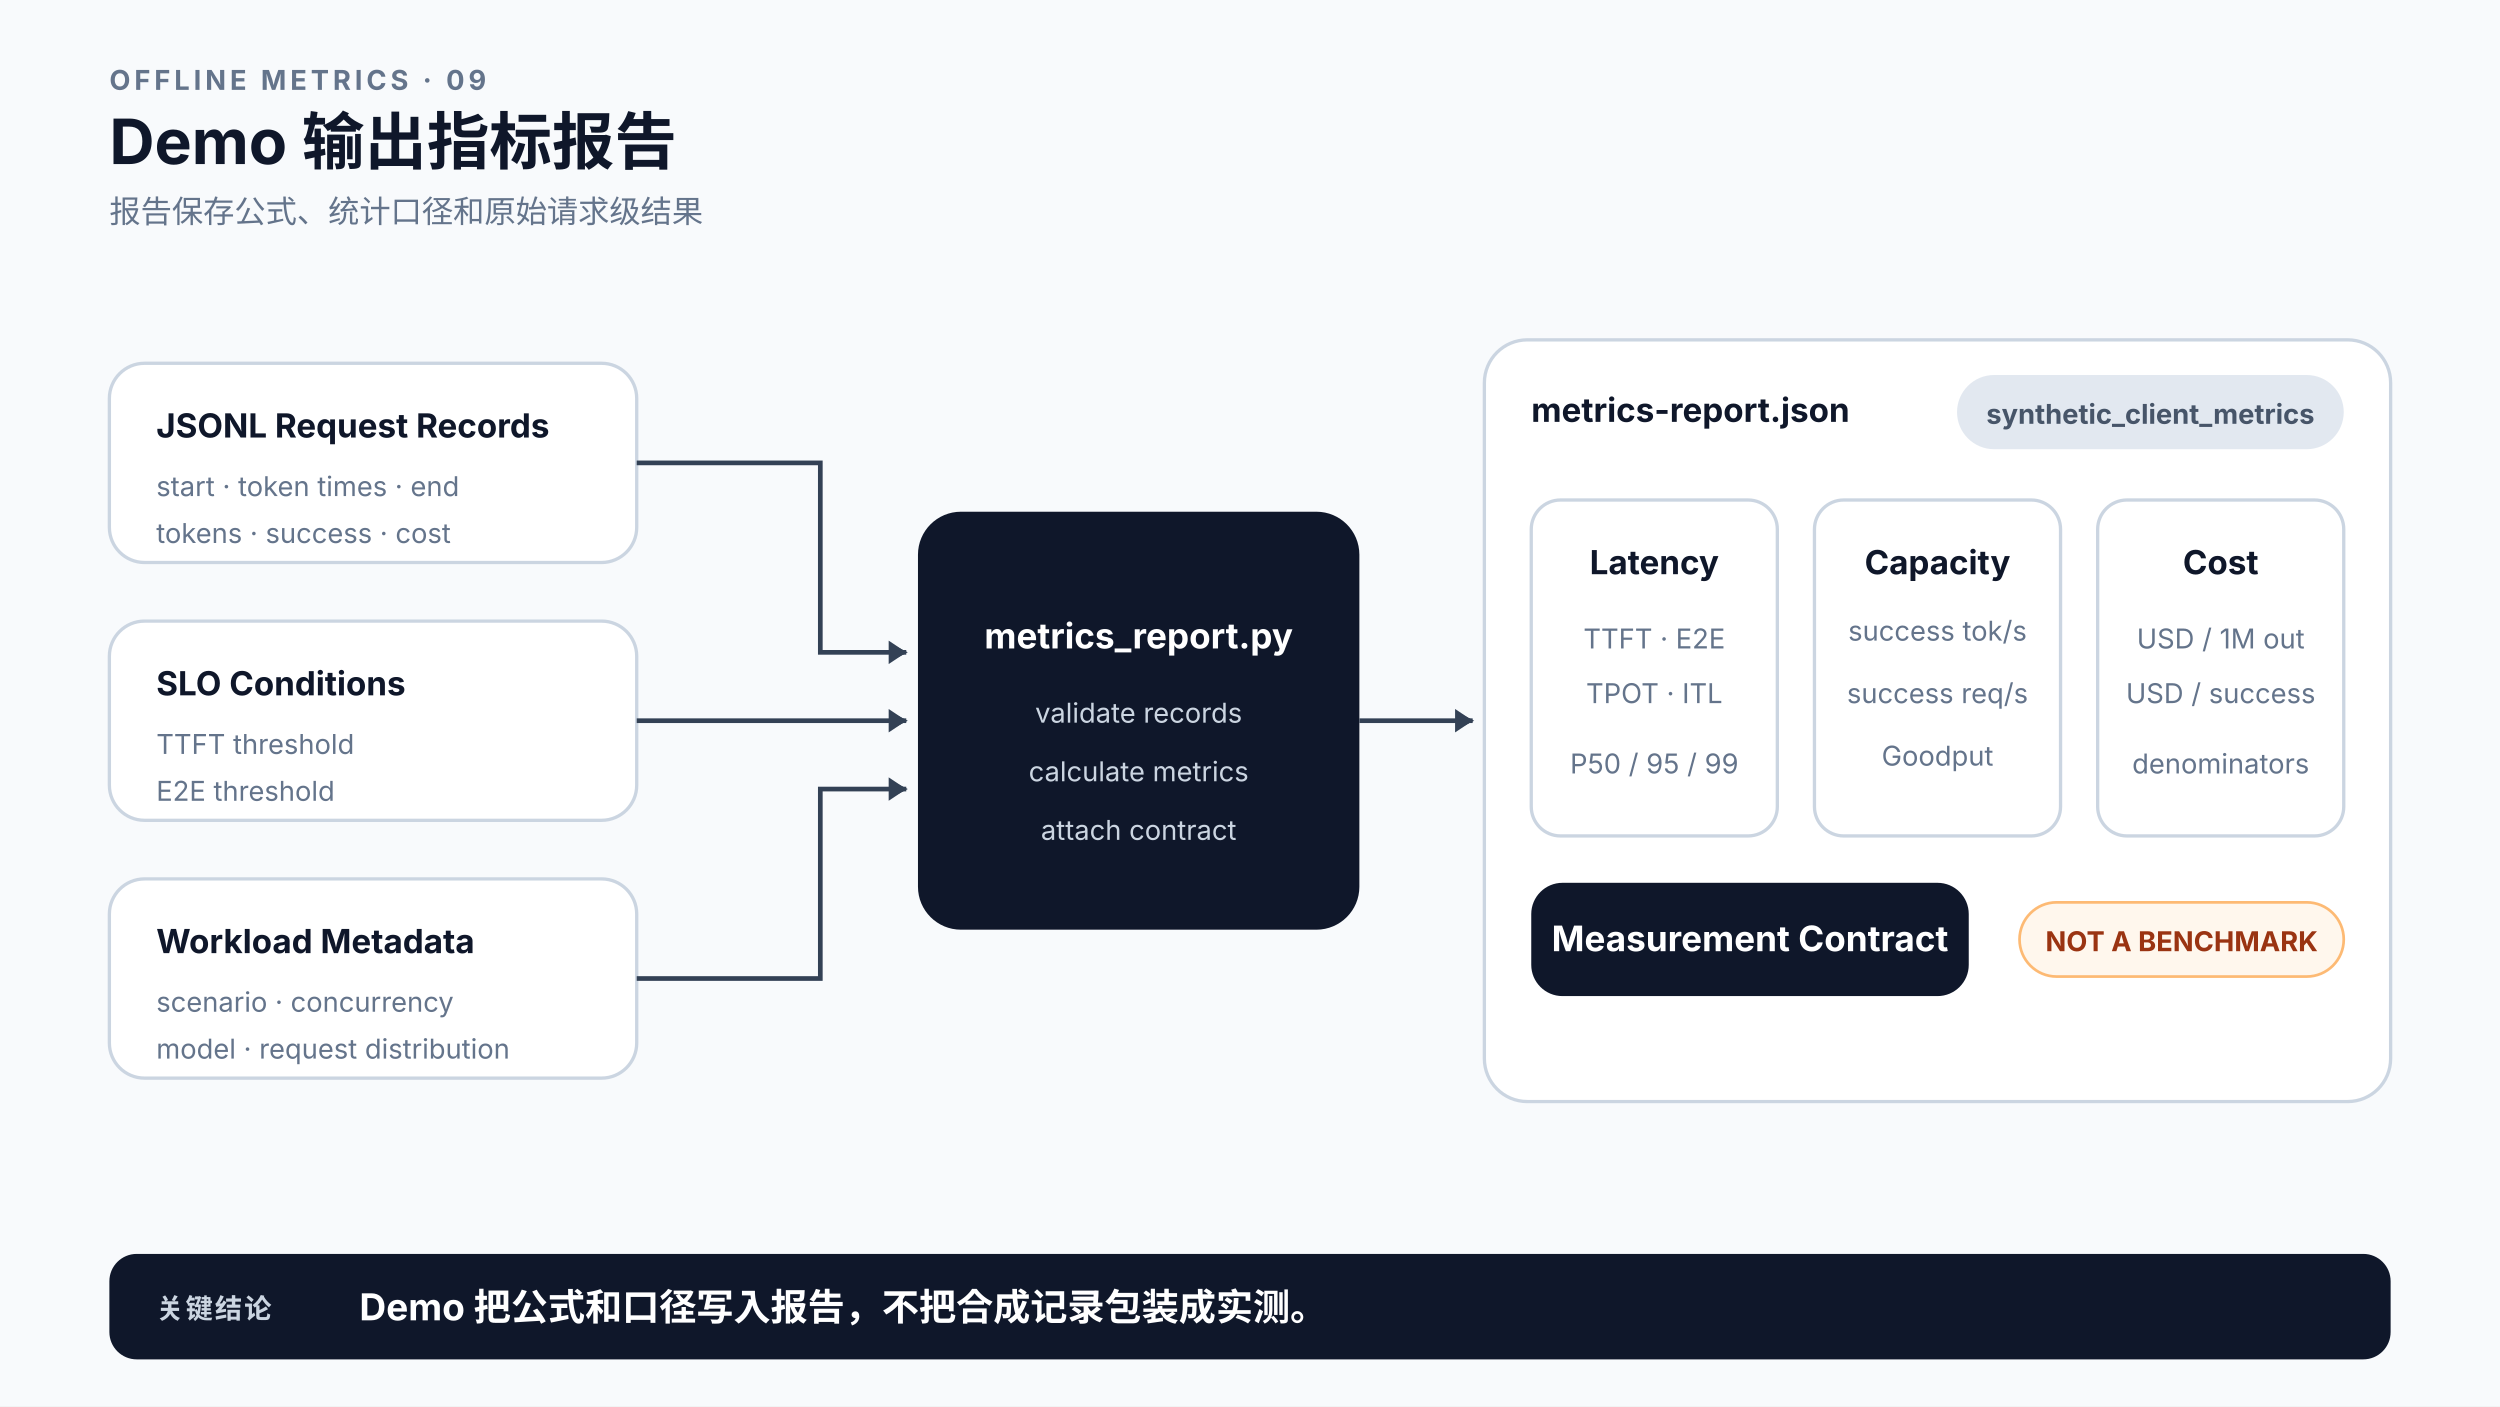
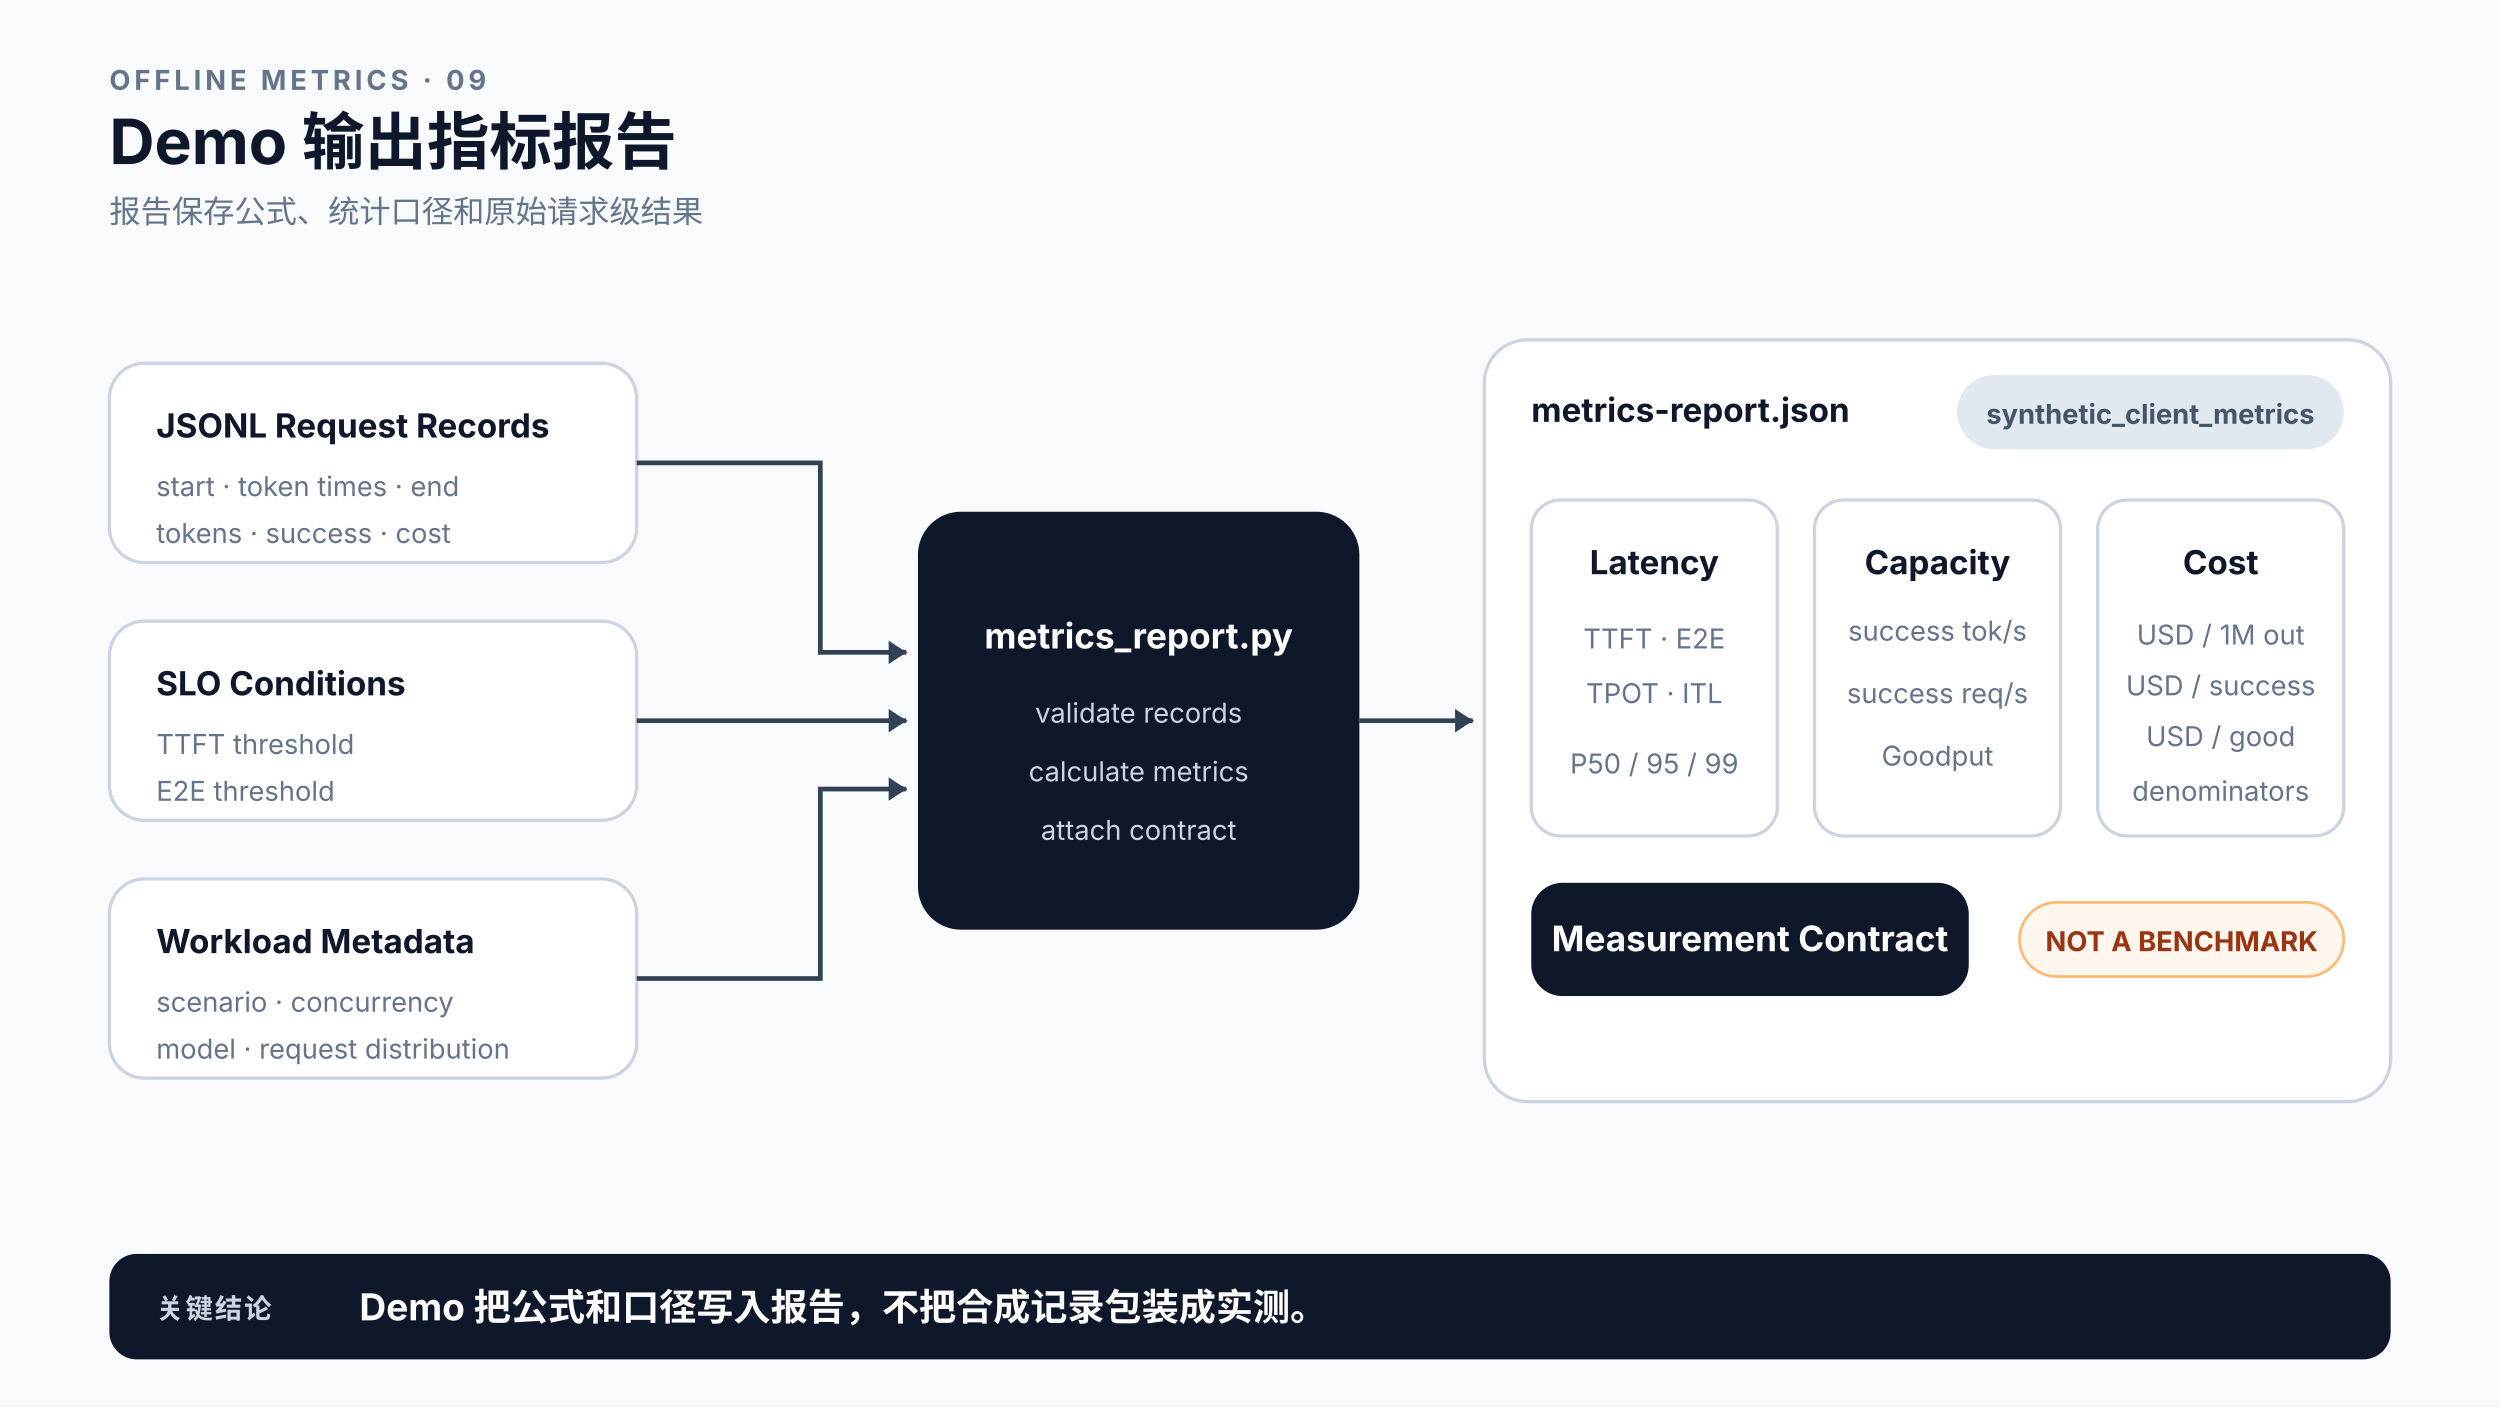
<svg xmlns="http://www.w3.org/2000/svg" width="1280" height="720" viewBox="0 0 1280 720" role="img" aria-labelledby="fig-title fig-desc" data-figure-system="chapter05-v2" fill="#0F172A">
  <defs>
    <marker id="arrow" viewBox="0 0 10 10" refX="9" refY="5" markerWidth="8" markerHeight="8" orient="auto" markerUnits="userSpaceOnUse">
      <path d="M0 0L10 5L0 10Z" fill="#334155" />
    </marker>
    <style>text{font-family:-apple-system,BlinkMacSystemFont,"Segoe UI","PingFang SC","Microsoft YaHei",sans-serif}.k{font-size:14px;font-weight:700;letter-spacing:2px;fill:#64748B}.t{font-size:32px;font-weight:750}.sub{font-size:16px;fill:#64748B}.card{fill:#FFFFFF;stroke:#CBD5E1;stroke-width:1.7}.dark{fill:#0F172A}.h{font-size:17px;font-weight:750}.hd{font-size:18px;font-weight:750;fill:#FFFFFF}.s{font-size:14px;fill:#64748B}.sd{font-size:14px;fill:#CBD5E1}.flow{fill:none;stroke:#334155;stroke-width:2.4;marker-end:url(#arrow)}.tag{fill:#E2E8F0}.tagt{font-size:14px;font-weight:700;fill:#475569}.warn{fill:#FFF7ED;stroke:#FDBA74;stroke-width:1.4}.warnt{font-size:14px;font-weight:750;fill:#9A3412}.take{fill:#0F172A}.tl{font-size:14px;font-weight:700;letter-spacing:1px;fill:#CBD5E1}.tv{font-size:19px;font-weight:650;fill:#FFFFFF}</style>
  </defs>
  <rect width="1280" height="720" fill="#F8FAFC" />
  <text class="k" x="56" y="46">OFFLINE METRICS · 09</text>
  <text class="t" x="56" y="84">Demo 输出指标报告</text>
  <text class="sub" x="56" y="114">报告保存公式、统计口径和原始请求级结果</text>
  <g transform="translate(56 186)">
    <rect class="card" width="270" height="102" rx="18" />
    <text class="h" x="24" y="38">JSONL Request Records</text>
    <text class="s" x="24" y="68">start · token times · end</text>
    <text class="s" x="24" y="92">tokens · success · cost</text>
  </g>
  <g transform="translate(56 318)">
    <rect class="card" width="270" height="102" rx="18" />
    <text class="h" x="24" y="38">SLO Conditions</text>
    <text class="s" x="24" y="68">TTFT threshold</text>
    <text class="s" x="24" y="92">E2E threshold</text>
  </g>
  <g transform="translate(56 450)">
    <rect class="card" width="270" height="102" rx="18" />
    <text class="h" x="24" y="38">Workload Metadata</text>
    <text class="s" x="24" y="68">scenario · concurrency</text>
    <text class="s" x="24" y="92">model · request distribution</text>
  </g>
  <path class="flow" d="M326 237H420V334H464" />
  <path d="M464 334l-9 -6v12z" fill="#334155" />
  <path class="flow" d="M326 369H464" />
  <path d="M464 369l-9 -6v12z" fill="#334155" />
  <path class="flow" d="M326 501H420V404H464" />
  <path d="M464 404l-9 -6v12z" fill="#334155" />
  <g transform="translate(470 262)">
    <rect class="dark" width="226" height="214" rx="22" />
    <text class="hd" x="113" y="70" text-anchor="middle" fill="#FFFFFF">metrics_report.py</text>
    <text class="sd" x="113" y="108" text-anchor="middle" fill="#CBD5E1">validate records</text>
    <text class="sd" x="113" y="138" text-anchor="middle" fill="#CBD5E1">calculate metrics</text>
    <text class="sd" x="113" y="168" text-anchor="middle" fill="#CBD5E1">attach contract</text>
  </g>
  <path class="flow" d="M696 369H754" />
  <path d="M754 369l-9 -6v12z" fill="#334155" />
  <g transform="translate(760 174)">
    <rect class="card" width="464" height="390" rx="22" />
    <text class="h" x="24" y="42">metrics-report.json</text>
    <rect class="tag" x="242" y="18" width="198" height="38" rx="19" />
    <text class="tagt" x="341" y="43" text-anchor="middle">synthetic_client_metrics</text>
    <g transform="translate(24 82)">
      <rect class="card" width="126" height="172" rx="15" />
      <text class="h" x="63" y="38" text-anchor="middle">Latency</text>
      <text class="s" x="63" y="76" text-anchor="middle">TTFT · E2E</text>
      <text class="s" x="63" y="104" text-anchor="middle">TPOT · ITL</text>
      <text class="s" x="63" y="140" text-anchor="middle">P50 / 95 / 99</text>
    </g>
    <g transform="translate(169 82)">
      <rect class="card" width="126" height="172" rx="15" />
      <text class="h" x="63" y="38" text-anchor="middle">Capacity</text>
      <text class="s" x="63" y="72" text-anchor="middle">success tok/s</text>
      <text class="s" x="63" y="104" text-anchor="middle">success req/s</text>
      <text class="s" x="63" y="136" text-anchor="middle">Goodput</text>
    </g>
    <g transform="translate(314 82)">
      <rect class="card" width="126" height="172" rx="15" />
      <text class="h" x="63" y="38" text-anchor="middle">Cost</text>
-       <text class="s" x="63" y="76" text-anchor="middle">USD / 1M out</text>
-       <text class="s" x="63" y="104" text-anchor="middle">USD / success</text>
-       <text class="s" x="63" y="140" text-anchor="middle">denominators</text>
+       <text class="s" x="63" y="74" text-anchor="middle">USD / 1M out</text>
+       <text class="s" x="63" y="100" text-anchor="middle">USD / success</text>
+       <text class="s" x="63" y="126" text-anchor="middle">USD / good</text>
+       <text class="s" x="63" y="154" text-anchor="middle">denominators</text>
    </g>
    <rect class="dark" x="24" y="278" width="224" height="58" rx="16" />
    <text class="hd" x="136" y="313" text-anchor="middle" fill="#FFFFFF">Measurement Contract</text>
    <rect class="warn" x="274" y="288" width="166" height="38" rx="19" />
    <text class="warnt" x="357" y="313" text-anchor="middle">NOT A BENCHMARK</text>
  </g>
  <rect class="take" x="56" y="642" width="1168" height="54" rx="14" />
  <text class="tl" x="80" y="675" fill="#CBD5E1">关键结论</text>
  <text class="tv" x="184" y="676" fill="#FFFFFF">Demo 把公式和口径写入报告，不把合成记录包装成实测。</text>
</svg>
